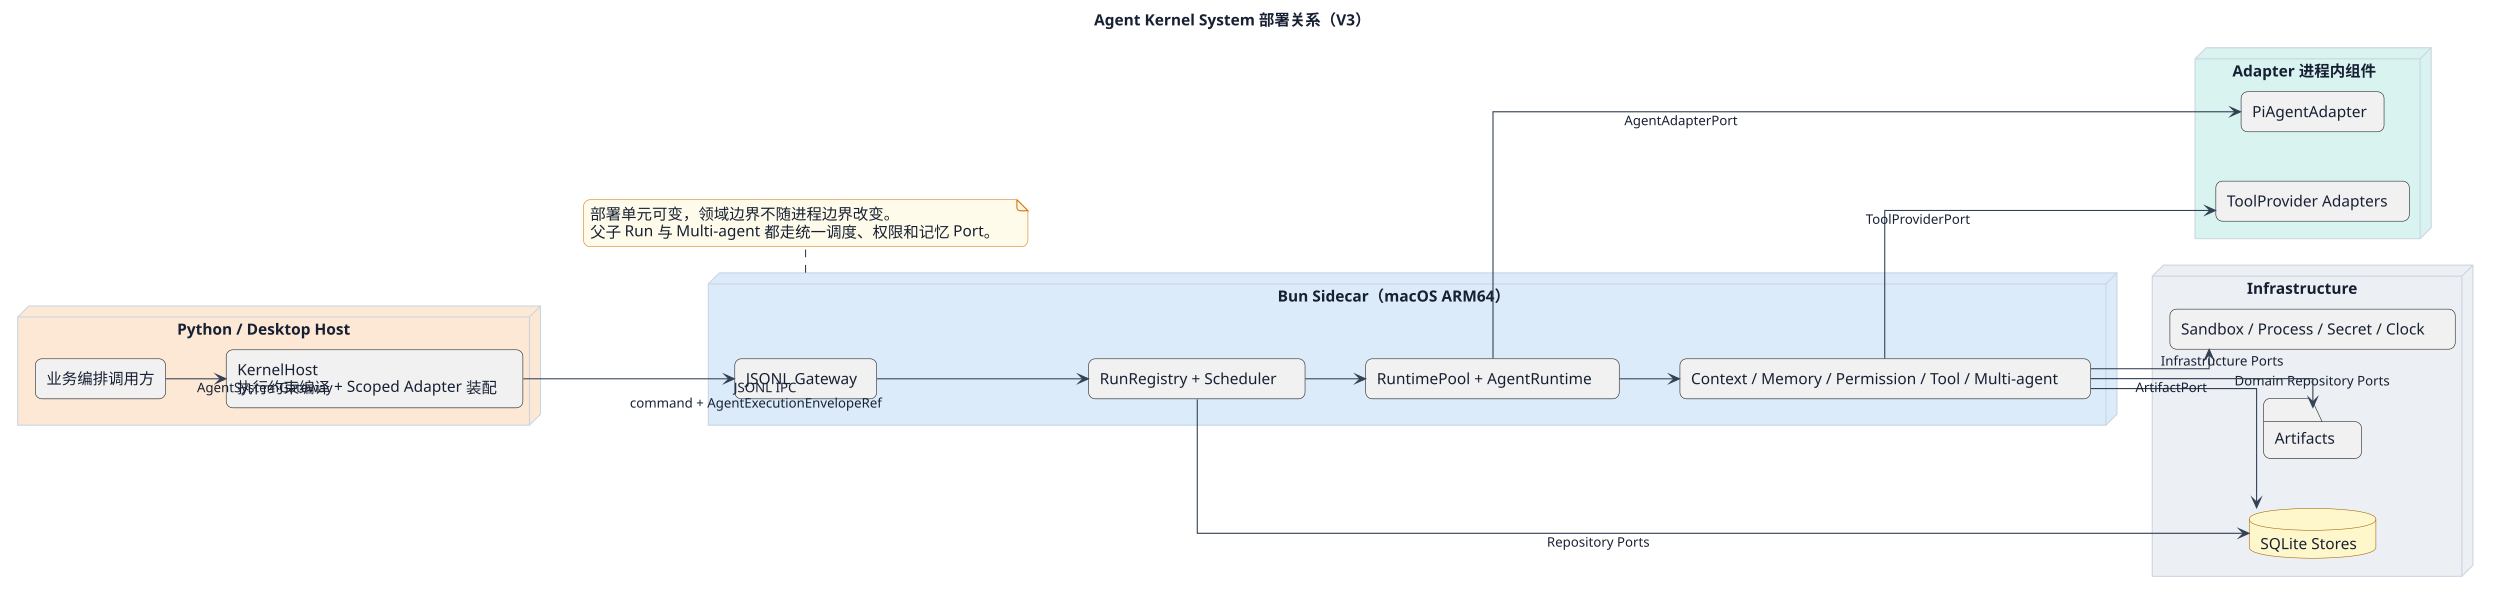
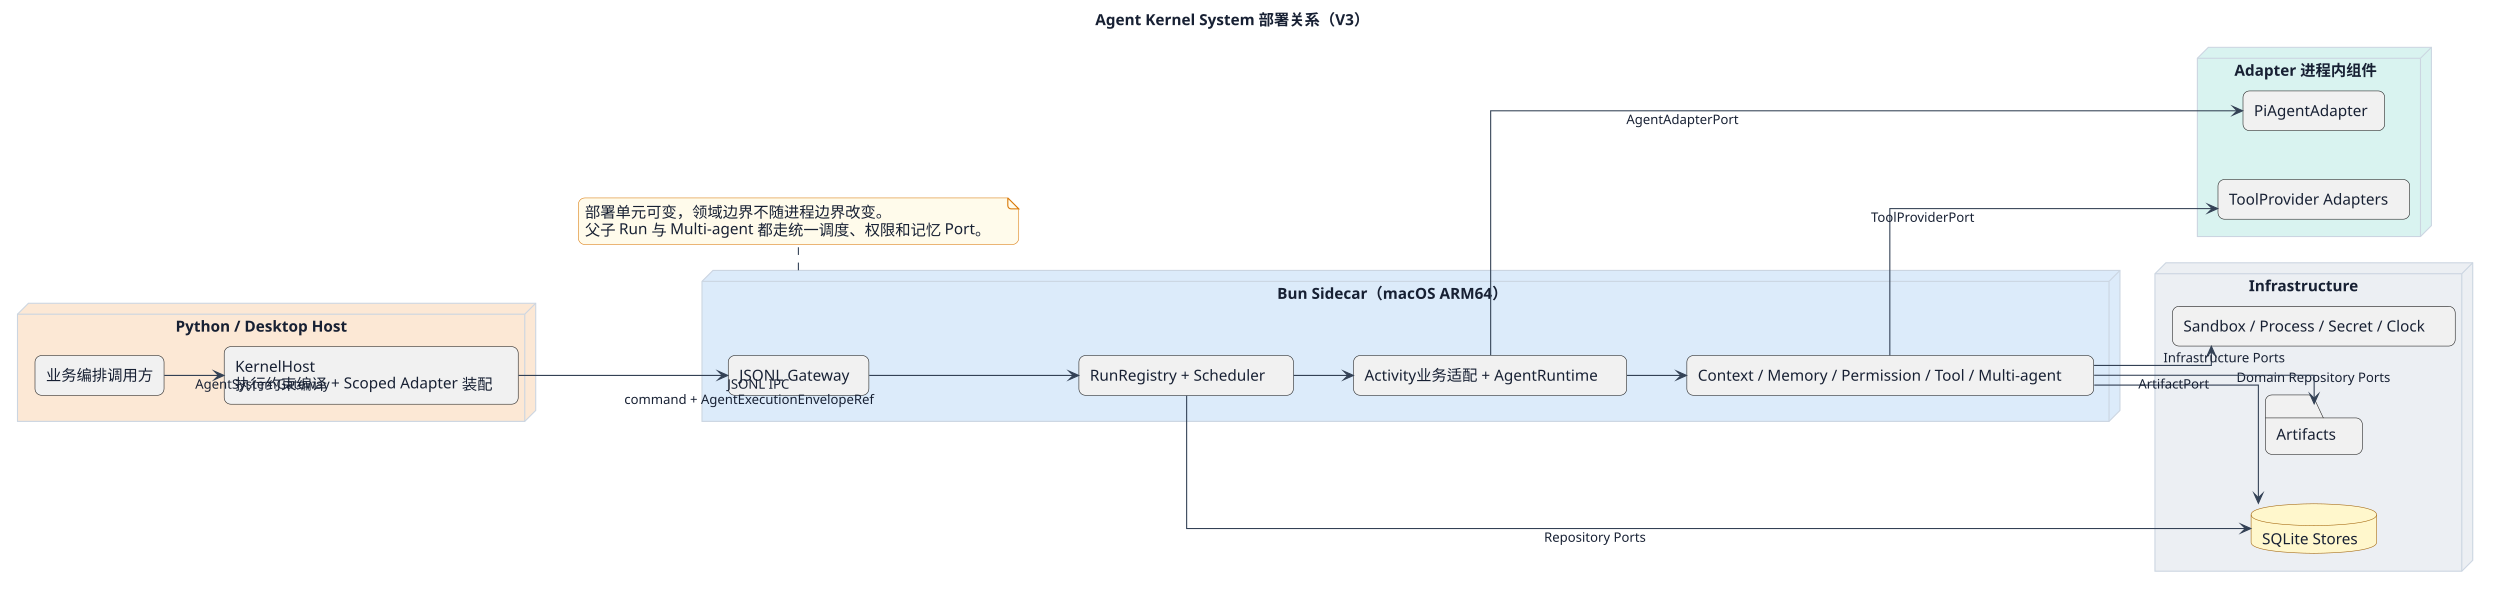
- <svg xmlns="http://www.w3.org/2000/svg" version="1.1" data-diagram-type="DESCRIPTION" style="width:3776px;height:911px;background:#FFFFFF;" width="3776.667px" height="911.667px" viewBox="0 0 3776 911" zoomAndPan="magnify" preserveAspectRatio="none" contentStyleType="text/css">
+ <svg xmlns="http://www.w3.org/2000/svg" version="1.1" data-diagram-type="DESCRIPTION" style="width:3810px;height:911px;background:#FFFFFF;" width="3810px" height="911.667px" viewBox="0 0 3810 911" zoomAndPan="magnify" preserveAspectRatio="none" contentStyleType="text/css">
  <defs />
  <g font-family="sans-serif" lengthAdjust="spacing">
    <g class="title" data-source-line="2">
-       <text x="1652.488" y="38.325" fill="#172033" font-size="23.333" textLength="460.058" font-weight="700" font-family="'Hiragino Sans GB'">Agent Kernel System 部署关系（V3）</text>
+       <text x="1669.188" y="38.325" fill="#172033" font-size="23.333" textLength="460.058" font-weight="700" font-family="'Hiragino Sans GB'">Agent Kernel System 部署关系（V3）</text>
    </g>
    <g class="cluster" data-qualified-name="HOST" id="ent0001" data-source-line="5">
      <polygon points="26.667,478.828,43.333,462.161,816.417,462.161,816.417,625.495,799.75,642.161,26.667,642.161,26.667,478.828" fill="#FCE8D5" style="stroke:#CBD5E1;stroke-width:1.667;stroke-linejoin:miter;stroke-miterlimit:10;" />
      <line x1="799.75" y1="478.828" x2="816.417" y2="462.161" style="stroke:#CBD5E1;stroke-width:1.667;" />
      <line x1="26.667" y1="478.828" x2="799.75" y2="478.828" style="stroke:#CBD5E1;stroke-width:1.667;" />
      <line x1="799.75" y1="478.828" x2="799.75" y2="642.161" style="stroke:#CBD5E1;stroke-width:1.667;" />
      <text x="267.526" y="505.487" fill="#172033" font-size="23.333" textLength="294.697" font-weight="700" font-family="'Hiragino Sans GB'">Python / Desktop Host</text>
    </g>
    <g class="cluster" data-qualified-name="SIDECAR" id="ent0005" data-source-line="11">
-       <polygon points="1069.833,428.828,1086.5,412.161,3197.433,412.161,3197.433,625.495,3180.767,642.161,1069.833,642.161,1069.833,428.828" fill="#DCEBFA" style="stroke:#CBD5E1;stroke-width:1.667;stroke-linejoin:miter;stroke-miterlimit:10;" />
-       <line x1="3180.767" y1="428.828" x2="3197.433" y2="412.161" style="stroke:#CBD5E1;stroke-width:1.667;" />
-       <line x1="1069.833" y1="428.828" x2="3180.767" y2="428.828" style="stroke:#CBD5E1;stroke-width:1.667;" />
-       <line x1="3180.767" y1="428.828" x2="3180.767" y2="642.161" style="stroke:#CBD5E1;stroke-width:1.667;" />
-       <text x="1929.676" y="455.487" fill="#172033" font-size="23.333" textLength="394.582" font-weight="700" font-family="'Hiragino Sans GB'">Bun Sidecar（macOS ARM64）</text>
+       <polygon points="1069.833,428.828,1086.5,412.161,3230.817,412.161,3230.817,625.495,3214.15,642.161,1069.833,642.161,1069.833,428.828" fill="#DCEBFA" style="stroke:#CBD5E1;stroke-width:1.667;stroke-linejoin:miter;stroke-miterlimit:10;" />
+       <line x1="3214.15" y1="428.828" x2="3230.817" y2="412.161" style="stroke:#CBD5E1;stroke-width:1.667;" />
+       <line x1="1069.833" y1="428.828" x2="3214.15" y2="428.828" style="stroke:#CBD5E1;stroke-width:1.667;" />
+       <line x1="3214.15" y1="428.828" x2="3214.15" y2="642.161" style="stroke:#CBD5E1;stroke-width:1.667;" />
+       <text x="1946.368" y="455.487" fill="#172033" font-size="23.333" textLength="394.582" font-weight="700" font-family="'Hiragino Sans GB'">Bun Sidecar（macOS ARM64）</text>
    </g>
    <g class="cluster" data-qualified-name="ADAPTERS" id="ent0013" data-source-line="21">
-       <polygon points="3315.4,88.828,3332.067,72.161,3672.067,72.161,3672.067,343.828,3655.4,360.495,3315.4,360.495,3315.4,88.828" fill="#D9F3F0" style="stroke:#CBD5E1;stroke-width:1.667;stroke-linejoin:miter;stroke-miterlimit:10;" />
-       <line x1="3655.4" y1="88.828" x2="3672.067" y2="72.161" style="stroke:#CBD5E1;stroke-width:1.667;" />
-       <line x1="3315.4" y1="88.828" x2="3655.4" y2="88.828" style="stroke:#CBD5E1;stroke-width:1.667;" />
-       <line x1="3655.4" y1="88.828" x2="3655.4" y2="360.495" style="stroke:#CBD5E1;stroke-width:1.667;" />
-       <text x="3371.824" y="115.487" fill="#172033" font-size="23.333" textLength="230.485" font-weight="700" font-family="'Hiragino Sans GB'">Adapter 进程内组件</text>
+       <polygon points="3348.8,88.828,3365.467,72.161,3705.467,72.161,3705.467,343.828,3688.8,360.495,3348.8,360.495,3348.8,88.828" fill="#D9F3F0" style="stroke:#CBD5E1;stroke-width:1.667;stroke-linejoin:miter;stroke-miterlimit:10;" />
+       <line x1="3688.8" y1="88.828" x2="3705.467" y2="72.161" style="stroke:#CBD5E1;stroke-width:1.667;" />
+       <line x1="3348.8" y1="88.828" x2="3688.8" y2="88.828" style="stroke:#CBD5E1;stroke-width:1.667;" />
+       <line x1="3688.8" y1="88.828" x2="3688.8" y2="360.495" style="stroke:#CBD5E1;stroke-width:1.667;" />
+       <text x="3405.224" y="115.487" fill="#172033" font-size="23.333" textLength="230.485" font-weight="700" font-family="'Hiragino Sans GB'">Adapter 进程内组件</text>
    </g>
    <g class="cluster" data-qualified-name="INFRA" id="ent0016" data-source-line="26">
-       <polygon points="3250.767,417.161,3267.433,400.495,3735.033,400.495,3735.033,853.828,3718.367,870.495,3250.767,870.495,3250.767,417.161" fill="#ECEFF3" style="stroke:#CBD5E1;stroke-width:1.667;stroke-linejoin:miter;stroke-miterlimit:10;" />
-       <line x1="3718.367" y1="417.161" x2="3735.033" y2="400.495" style="stroke:#CBD5E1;stroke-width:1.667;" />
-       <line x1="3250.767" y1="417.161" x2="3718.367" y2="417.161" style="stroke:#CBD5E1;stroke-width:1.667;" />
-       <line x1="3718.367" y1="417.161" x2="3718.367" y2="870.495" style="stroke:#CBD5E1;stroke-width:1.667;" />
-       <text x="3393.84" y="443.82" fill="#172033" font-size="23.333" textLength="184.787" font-weight="700" font-family="'Hiragino Sans GB'">Infrastructure</text>
+       <polygon points="3284.15,417.161,3300.817,400.495,3768.433,400.495,3768.433,853.828,3751.767,870.495,3284.15,870.495,3284.15,417.161" fill="#ECEFF3" style="stroke:#CBD5E1;stroke-width:1.667;stroke-linejoin:miter;stroke-miterlimit:10;" />
+       <line x1="3751.767" y1="417.161" x2="3768.433" y2="400.495" style="stroke:#CBD5E1;stroke-width:1.667;" />
+       <line x1="3284.15" y1="417.161" x2="3751.767" y2="417.161" style="stroke:#CBD5E1;stroke-width:1.667;" />
+       <line x1="3751.767" y1="417.161" x2="3751.767" y2="870.495" style="stroke:#CBD5E1;stroke-width:1.667;" />
+       <text x="3427.232" y="443.82" fill="#172033" font-size="23.333" textLength="184.787" font-weight="700" font-family="'Hiragino Sans GB'">Infrastructure</text>
    </g>
    <g class="entity" data-qualified-name="HOST.CALLER" id="ent0002" data-source-line="6">
      <rect x="53.333" y="541.911" width="196.666" height="60.495" fill="#F1F1F1" style="stroke:#181818;stroke-width:0.833;" rx="10" ry="10" />
      <text x="70" y="580.237" fill="#172033" font-size="23.333" textLength="163.333" font-family="'Hiragino Sans GB'">业务编排调用方</text>
    </g>
    <g class="entity" data-qualified-name="HOST.KH" id="ent0003" data-source-line="7">
      <rect x="341.667" y="528.328" width="448.092" height="87.656" fill="#F1F1F1" style="stroke:#181818;stroke-width:0.833;" rx="10" ry="10" />
      <text x="358.333" y="566.653" fill="#172033" font-size="23.333" textLength="128.003" font-family="'Hiragino Sans GB'">KernelHost</text>
      <text x="358.333" y="593.815" fill="#172033" font-size="23.333" textLength="414.758" font-family="'Hiragino Sans GB'">执行约束编译 + Scoped Adapter 装配</text>
    </g>
    <g class="entity" data-qualified-name="SIDECAR.JSONL" id="ent0006" data-source-line="12">
      <rect x="1109.833" y="541.911" width="214.338" height="60.495" fill="#F1F1F1" style="stroke:#181818;stroke-width:0.833;" rx="10" ry="10" />
      <text x="1126.5" y="580.237" fill="#172033" font-size="23.333" textLength="181.004" font-family="'Hiragino Sans GB'">JSONL Gateway</text>
    </g>
    <g class="entity" data-qualified-name="SIDECAR.RUN" id="ent0007" data-source-line="13">
      <rect x="1644.25" y="541.911" width="326.891" height="60.495" fill="#F1F1F1" style="stroke:#181818;stroke-width:0.833;" rx="10" ry="10" />
      <text x="1660.917" y="580.237" fill="#172033" font-size="23.333" textLength="293.558" font-family="'Hiragino Sans GB'">RunRegistry + Scheduler</text>
    </g>
    <g class="entity" data-qualified-name="SIDECAR.RUNTIME" id="ent0008" data-source-line="14">
-       <rect x="2062.8" y="541.911" width="382.9" height="60.495" fill="#F1F1F1" style="stroke:#181818;stroke-width:0.833;" rx="10" ry="10" />
-       <text x="2079.467" y="580.237" fill="#172033" font-size="23.333" textLength="349.567" font-family="'Hiragino Sans GB'">RuntimePool + AgentRuntime</text>
+       <rect x="2062.8" y="541.911" width="416.294" height="60.495" fill="#F1F1F1" style="stroke:#181818;stroke-width:0.833;" rx="10" ry="10" />
+       <text x="2079.467" y="580.237" fill="#172033" font-size="23.333" textLength="382.96" font-family="'Hiragino Sans GB'">Activity业务适配 + AgentRuntime</text>
    </g>
    <g class="entity" data-qualified-name="SIDECAR.SERVICES" id="ent0009" data-source-line="15">
-       <rect x="2537.367" y="541.911" width="620.062" height="60.495" fill="#F1F1F1" style="stroke:#181818;stroke-width:0.833;" rx="10" ry="10" />
-       <text x="2554.033" y="580.237" fill="#172033" font-size="23.333" textLength="586.729" font-family="'Hiragino Sans GB'">Context / Memory / Permission / Tool / Multi-agent</text>
+       <rect x="2570.767" y="541.911" width="620.062" height="60.495" fill="#F1F1F1" style="stroke:#181818;stroke-width:0.833;" rx="10" ry="10" />
+       <text x="2587.433" y="580.237" fill="#172033" font-size="23.333" textLength="586.729" font-family="'Hiragino Sans GB'">Context / Memory / Permission / Tool / Multi-agent</text>
    </g>
    <g class="entity" data-qualified-name="ADAPTERS.PI" id="ent0014" data-source-line="22">
-       <rect x="3384.933" y="138.578" width="215.933" height="60.495" fill="#F1F1F1" style="stroke:#181818;stroke-width:0.833;" rx="10" ry="10" />
-       <text x="3401.6" y="176.903" fill="#172033" font-size="23.333" textLength="182.599" font-family="'Hiragino Sans GB'">PiAgentAdapter</text>
+       <rect x="3418.333" y="138.578" width="215.933" height="60.495" fill="#F1F1F1" style="stroke:#181818;stroke-width:0.833;" rx="10" ry="10" />
+       <text x="3435" y="176.903" fill="#172033" font-size="23.333" textLength="182.599" font-family="'Hiragino Sans GB'">PiAgentAdapter</text>
    </g>
    <g class="entity" data-qualified-name="ADAPTERS.TP" id="ent0015" data-source-line="23">
-       <rect x="3346.817" y="273.578" width="292.165" height="60.495" fill="#F1F1F1" style="stroke:#181818;stroke-width:0.833;" rx="10" ry="10" />
-       <text x="3363.483" y="311.903" fill="#172033" font-size="23.333" textLength="258.831" font-family="'Hiragino Sans GB'">ToolProvider Adapters</text>
+       <rect x="3380.217" y="273.578" width="292.165" height="60.495" fill="#F1F1F1" style="stroke:#181818;stroke-width:0.833;" rx="10" ry="10" />
+       <text x="3396.883" y="311.903" fill="#172033" font-size="23.333" textLength="258.831" font-family="'Hiragino Sans GB'">ToolProvider Adapters</text>
    </g>
    <g class="entity" data-qualified-name="INFRA.DB" id="ent0017" data-source-line="27">
-       <path d="M3397.267,784.411 C3397.267,767.745 3492.894,767.745 3492.894,767.745 C3492.894,767.745 3588.522,767.745 3588.522,784.411 L3588.522,826.573 C3588.522,843.24 3492.894,843.24 3492.894,843.24 C3492.894,843.24 3397.267,843.24 3397.267,826.573 L3397.267,784.411" style="stroke:#A16207;stroke-width:0.833;" fill="#FFF7CC" />
-       <path d="M3397.267,784.411 C3397.267,801.078 3492.894,801.078 3492.894,801.078 C3492.894,801.078 3588.522,801.078 3588.522,784.411" style="stroke:#A16207;stroke-width:0.833;" fill="none" />
-       <text x="3413.933" y="829.403" fill="#172033" font-size="23.333" textLength="157.922" font-family="'Hiragino Sans GB'">SQLite Stores</text>
+       <path d="M3430.667,784.411 C3430.667,767.745 3526.294,767.745 3526.294,767.745 C3526.294,767.745 3621.922,767.745 3621.922,784.411 L3621.922,826.573 C3621.922,843.24 3526.294,843.24 3526.294,843.24 C3526.294,843.24 3430.667,843.24 3430.667,826.573 L3430.667,784.411" style="stroke:#A16207;stroke-width:0.833;" fill="#FFF7CC" />
+       <path d="M3430.667,784.411 C3430.667,801.078 3526.294,801.078 3526.294,801.078 C3526.294,801.078 3621.922,801.078 3621.922,784.411" style="stroke:#A16207;stroke-width:0.833;" fill="none" />
+       <text x="3447.333" y="829.403" fill="#172033" font-size="23.333" textLength="157.922" font-family="'Hiragino Sans GB'">SQLite Stores</text>
    </g>
    <g class="entity" data-qualified-name="INFRA.ART" id="ent0018" data-source-line="28">
-       <path d="M3428.983,601.911 L3485.65,601.911 A15,15 0 0 1 3495.65,611.911 L3507.317,636.911 L3556.817,636.911 A10,10 0 0 1 3566.817,646.911 L3566.817,682.406 A10,10 0 0 1 3556.817,692.406 L3428.983,692.406 A10,10 0 0 1 3418.983,682.406 L3418.983,611.911 A10,10 0 0 1 3428.983,601.911" style="stroke:#181818;stroke-width:0.833;" fill="#F1F1F1" />
-       <line x1="3418.983" y1="636.911" x2="3507.317" y2="636.911" style="stroke:#181818;stroke-width:0.833;" />
-       <text x="3435.65" y="670.237" fill="#172033" font-size="23.333" textLength="97.834" font-family="'Hiragino Sans GB'">Artifacts</text>
+       <path d="M3462.383,601.911 L3519.05,601.911 A15,15 0 0 1 3529.05,611.911 L3540.717,636.911 L3590.217,636.911 A10,10 0 0 1 3600.217,646.911 L3600.217,682.406 A10,10 0 0 1 3590.217,692.406 L3462.383,692.406 A10,10 0 0 1 3452.383,682.406 L3452.383,611.911 A10,10 0 0 1 3462.383,601.911" style="stroke:#181818;stroke-width:0.833;" fill="#F1F1F1" />
+       <line x1="3452.383" y1="636.911" x2="3540.717" y2="636.911" style="stroke:#181818;stroke-width:0.833;" />
+       <text x="3469.05" y="670.237" fill="#172033" font-size="23.333" textLength="97.834" font-family="'Hiragino Sans GB'">Artifacts</text>
    </g>
    <g class="entity" data-qualified-name="INFRA.MECH" id="ent0019" data-source-line="29">
-       <rect x="3277.433" y="466.911" width="430.946" height="60.495" fill="#F1F1F1" style="stroke:#181818;stroke-width:0.833;" rx="10" ry="10" />
-       <text x="3294.1" y="505.237" fill="#172033" font-size="23.333" textLength="397.612" font-family="'Hiragino Sans GB'">Sandbox / Process / Secret / Clock</text>
+       <rect x="3310.817" y="466.911" width="430.946" height="60.495" fill="#F1F1F1" style="stroke:#181818;stroke-width:0.833;" rx="10" ry="10" />
+       <text x="3327.483" y="505.237" fill="#172033" font-size="23.333" textLength="397.612" font-family="'Hiragino Sans GB'">Sandbox / Process / Secret / Clock</text>
    </g>
    <g class="entity" data-qualified-name="GMN27" id="ent0028" data-source-line="41">
      <path d="M881.417,311.661 L881.417,362.651 A10,10 0 0 0 891.417,372.651 L1542.567,372.651 A10,10 0 0 0 1552.567,362.651 L1552.567,318.328 L1535.901,301.661 L891.417,301.661 A10,10 0 0 0 881.417,311.661" style="stroke:#D97706;stroke-width:0.833;" fill="#FFFBEB" />
      <path d="M1535.901,301.661 L1535.901,313.328 A5,5 0 0 0 1540.901,318.328 L1552.567,318.328 L1535.901,301.661" style="stroke:#D97706;stroke-width:1.667;" fill="#FFFBEB" />
      <text x="891.417" y="331.653" fill="#172033" font-size="23.333" textLength="466.665" font-family="'Hiragino Sans GB'">部署单元可变，领域边界不随进程边界改变。</text>
      <text x="891.417" y="358.815" fill="#172033" font-size="23.333" textLength="636.151" font-family="'Hiragino Sans GB'">父子 Run 与 Multi-agent 都走统一调度、权限和记忆 Port。</text>
    </g>
    <g class="link" data-entity-1="ent0002" data-entity-2="ent0003" id="lnk4" data-source-line="8" data-link-type="dependency">
      <path d="M250.317,572.161 C278.067,572.161 301.083,572.161 333,572.161" style="stroke:#334155;stroke-width:1.667;" fill="none" id="CALLER-to-KH" />
      <polygon points="341.333,572.161,326.333,565.495,333,572.161,326.333,578.828,341.333,572.161" fill="#334155" style="stroke:#334155;stroke-width:1.667;stroke-linejoin:miter;stroke-miterlimit:10;" />
      <text x="297.5" y="592.393" fill="#172033" font-size="20" textLength="222.129" font-family="'Hiragino Sans GB'">AgentSystemGateway</text>
    </g>
    <g class="link" data-entity-1="ent0006" data-entity-2="ent0007" id="lnk10" data-source-line="16" data-link-type="dependency">
      <path d="M1324.65,572.161 C1413.833,572.161 1533.667,572.161 1635.567,572.161" style="stroke:#334155;stroke-width:1.667;" fill="none" id="JSONL-to-RUN" />
      <polygon points="1643.9,572.161,1628.9,565.495,1635.567,572.161,1628.9,578.828,1643.9,572.161" fill="#334155" style="stroke:#334155;stroke-width:1.667;stroke-linejoin:miter;stroke-miterlimit:10;" />
    </g>
    <g class="link" data-entity-1="ent0007" data-entity-2="ent0008" id="lnk11" data-source-line="17" data-link-type="dependency">
-       <path d="M1971.433,572.161 C2001.05,572.161 2023.85,572.161 2054.183,572.161" style="stroke:#334155;stroke-width:1.667;" fill="none" id="RUN-to-RUNTIME" />
-       <polygon points="2062.517,572.161,2047.517,565.495,2054.183,572.161,2047.517,578.828,2062.517,572.161" fill="#334155" style="stroke:#334155;stroke-width:1.667;stroke-linejoin:miter;stroke-miterlimit:10;" />
+       <path d="M1971.667,572.161 C2001.083,572.161 2023.75,572.161 2054.217,572.161" style="stroke:#334155;stroke-width:1.667;" fill="none" id="RUN-to-RUNTIME" />
+       <polygon points="2062.55,572.161,2047.55,565.495,2054.217,572.161,2047.55,578.828,2062.55,572.161" fill="#334155" style="stroke:#334155;stroke-width:1.667;stroke-linejoin:miter;stroke-miterlimit:10;" />
    </g>
    <g class="link" data-entity-1="ent0008" data-entity-2="ent0009" id="lnk12" data-source-line="18" data-link-type="dependency">
-       <path d="M2446.017,572.161 C2475.117,572.161 2497.433,572.161 2528.3,572.161" style="stroke:#334155;stroke-width:1.667;" fill="none" id="RUNTIME-to-SERVICES" />
-       <polygon points="2536.633,572.161,2521.633,565.495,2528.3,572.161,2521.633,578.828,2536.633,572.161" fill="#334155" style="stroke:#334155;stroke-width:1.667;stroke-linejoin:miter;stroke-miterlimit:10;" />
+       <path d="M2479.533,572.161 C2508.867,572.161 2531.167,572.161 2561.883,572.161" style="stroke:#334155;stroke-width:1.667;" fill="none" id="RUNTIME-to-SERVICES" />
+       <polygon points="2570.217,572.161,2555.217,565.495,2561.883,572.161,2555.217,578.828,2570.217,572.161" fill="#334155" style="stroke:#334155;stroke-width:1.667;stroke-linejoin:miter;stroke-miterlimit:10;" />
    </g>
    <g class="link" data-entity-1="ent0003" data-entity-2="ent0006" id="lnk20" data-source-line="32" data-link-type="dependency">
      <path d="M790.3,572.161 C898.267,572.161 1014.333,572.161 1100.85,572.161" style="stroke:#334155;stroke-width:1.667;" fill="none" id="KH-to-JSONL" />
      <polygon points="1109.183,572.161,1094.183,565.495,1100.85,572.161,1094.183,578.828,1109.183,572.161" fill="#334155" style="stroke:#334155;stroke-width:1.667;stroke-linejoin:miter;stroke-miterlimit:10;" />
      <text x="1108.412" y="592.393" fill="#172033" font-size="20" textLength="98.721" font-family="'Hiragino Sans GB'">JSONL IPC</text>
      <text x="951.4" y="615.674" fill="#172033" font-size="20" textLength="412.744" font-family="'Hiragino Sans GB'">command + AgentExecutionEnvelopeRef</text>
    </g>
    <g class="link" data-entity-1="ent0008" data-entity-2="ent0014" id="lnk21" data-source-line="33" data-link-type="dependency">
-       <path d="M2255.033,541.178 C2255.033,446.745 2255.033,168.828 2255.033,168.828 C2255.033,168.828 3073.733,168.828 3375.8,168.828" style="stroke:#334155;stroke-width:1.667;" fill="none" id="RUNTIME-to-PI" />
-       <polygon points="3384.133,168.828,3369.133,162.161,3375.8,168.828,3369.133,175.495,3384.133,168.828" fill="#334155" style="stroke:#334155;stroke-width:1.667;stroke-linejoin:miter;stroke-miterlimit:10;" />
-       <text x="2453.417" y="189.059" fill="#172033" font-size="20" textLength="179.258" font-family="'Hiragino Sans GB'">AgentAdapterPort</text>
+       <path d="M2271.767,541.178 C2271.767,446.745 2271.767,168.828 2271.767,168.828 C2271.767,168.828 3104.617,168.828 3409.367,168.828" style="stroke:#334155;stroke-width:1.667;" fill="none" id="RUNTIME-to-PI" />
+       <polygon points="3417.7,168.828,3402.7,162.161,3409.367,168.828,3402.7,175.495,3417.7,168.828" fill="#334155" style="stroke:#334155;stroke-width:1.667;stroke-linejoin:miter;stroke-miterlimit:10;" />
+       <text x="2478.567" y="189.059" fill="#172033" font-size="20" textLength="179.258" font-family="'Hiragino Sans GB'">AgentAdapterPort</text>
    </g>
    <g class="link" data-entity-1="ent0009" data-entity-2="ent0015" id="lnk22" data-source-line="34" data-link-type="dependency">
-       <path d="M2846.7,541.495 C2846.7,473.861 2846.7,317.878 2846.7,317.878 C2846.7,317.878 3147.283,317.878 3337.933,317.878" style="stroke:#334155;stroke-width:1.667;" fill="none" id="SERVICES-to-TP" />
-       <polygon points="3346.267,317.878,3331.267,311.211,3337.933,317.878,3331.267,324.545,3346.267,317.878" fill="#334155" style="stroke:#334155;stroke-width:1.667;stroke-linejoin:miter;stroke-miterlimit:10;" />
-       <text x="2818.017" y="338.109" fill="#172033" font-size="20" textLength="165.742" font-family="'Hiragino Sans GB'">ToolProviderPort</text>
+       <path d="M2880.1,541.495 C2880.1,473.861 2880.1,317.878 2880.1,317.878 C2880.1,317.878 3180.683,317.878 3371.333,317.878" style="stroke:#334155;stroke-width:1.667;" fill="none" id="SERVICES-to-TP" />
+       <polygon points="3379.667,317.878,3364.667,311.211,3371.333,317.878,3364.667,324.545,3379.667,317.878" fill="#334155" style="stroke:#334155;stroke-width:1.667;stroke-linejoin:miter;stroke-miterlimit:10;" />
+       <text x="2851.4" y="338.109" fill="#172033" font-size="20" textLength="165.742" font-family="'Hiragino Sans GB'">ToolProviderPort</text>
    </g>
    <g class="link" data-entity-1="ent0007" data-entity-2="ent0017" id="lnk23" data-source-line="35" data-link-type="dependency">
-       <path d="M1808.367,603.145 C1808.367,666.611 1808.367,805.495 1808.367,805.495 C1808.367,805.495 3031.417,805.495 3388.567,805.495" style="stroke:#334155;stroke-width:1.667;" fill="none" id="RUN-to-DB" />
-       <polygon points="3396.9,805.495,3381.9,798.828,3388.567,805.495,3381.9,812.161,3396.9,805.495" fill="#334155" style="stroke:#334155;stroke-width:1.667;stroke-linejoin:miter;stroke-miterlimit:10;" />
-       <text x="2336.467" y="825.726" fill="#172033" font-size="20" textLength="164.385" font-family="'Hiragino Sans GB'">Repository Ports</text>
+       <path d="M1808.433,603.145 C1808.433,666.611 1808.433,805.495 1808.433,805.495 C1808.433,805.495 3060.15,805.495 3421.917,805.495" style="stroke:#334155;stroke-width:1.667;" fill="none" id="RUN-to-DB" />
+       <polygon points="3430.25,805.495,3415.25,798.828,3421.917,805.495,3415.25,812.161,3430.25,805.495" fill="#334155" style="stroke:#334155;stroke-width:1.667;stroke-linejoin:miter;stroke-miterlimit:10;" />
+       <text x="2353.167" y="825.726" fill="#172033" font-size="20" textLength="164.385" font-family="'Hiragino Sans GB'">Repository Ports</text>
    </g>
    <g class="link" data-entity-1="ent0009" data-entity-2="ent0017" id="lnk24" data-source-line="36" data-link-type="dependency">
-       <path d="M3158.233,586.911 C3287.667,586.911 3408.367,586.911 3408.367,586.911 C3408.367,586.911 3408.367,695.845 3408.367,758.595" style="stroke:#334155;stroke-width:1.667;" fill="none" id="SERVICES-to-DB" />
-       <polygon points="3408.367,766.928,3415.033,751.928,3408.367,758.595,3401.7,751.928,3408.367,766.928" fill="#334155" style="stroke:#334155;stroke-width:1.667;stroke-linejoin:miter;stroke-miterlimit:10;" />
-       <text x="3374.983" y="582.143" fill="#172033" font-size="20" textLength="248.35" font-family="'Hiragino Sans GB'">Domain Repository Ports</text>
+       <path d="M3191.633,586.911 C3321.067,586.911 3441.767,586.911 3441.767,586.911 C3441.767,586.911 3441.767,695.845 3441.767,758.595" style="stroke:#334155;stroke-width:1.667;" fill="none" id="SERVICES-to-DB" />
+       <polygon points="3441.767,766.928,3448.433,751.928,3441.767,758.595,3435.1,751.928,3441.767,766.928" fill="#334155" style="stroke:#334155;stroke-width:1.667;stroke-linejoin:miter;stroke-miterlimit:10;" />
+       <text x="3408.367" y="582.143" fill="#172033" font-size="20" textLength="248.35" font-family="'Hiragino Sans GB'">Domain Repository Ports</text>
    </g>
    <g class="link" data-entity-1="ent0009" data-entity-2="ent0018" id="lnk25" data-source-line="37" data-link-type="dependency">
-       <path d="M3158.083,571.911 C3323.583,571.911 3493.367,571.911 3493.367,571.911 C3493.367,571.911 3493.367,591.303 3493.367,606.97" style="stroke:#334155;stroke-width:1.667;" fill="none" id="SERVICES-to-ART" />
-       <polygon points="3493.367,615.303,3500.033,600.303,3493.367,606.97,3486.7,600.303,3493.367,615.303" fill="#334155" style="stroke:#334155;stroke-width:1.667;stroke-linejoin:miter;stroke-miterlimit:10;" />
-       <text x="3225.383" y="592.143" fill="#172033" font-size="20" textLength="113.799" font-family="'Hiragino Sans GB'">ArtifactPort</text>
+       <path d="M3191.483,571.911 C3356.967,571.911 3526.767,571.911 3526.767,571.911 C3526.767,571.911 3526.767,591.303 3526.767,606.97" style="stroke:#334155;stroke-width:1.667;" fill="none" id="SERVICES-to-ART" />
+       <polygon points="3526.767,615.303,3533.433,600.303,3526.767,606.97,3520.1,600.303,3526.767,615.303" fill="#334155" style="stroke:#334155;stroke-width:1.667;stroke-linejoin:miter;stroke-miterlimit:10;" />
+       <text x="3258.783" y="592.143" fill="#172033" font-size="20" textLength="113.799" font-family="'Hiragino Sans GB'">ArtifactPort</text>
    </g>
    <g class="link" data-entity-1="ent0009" data-entity-2="ent0019" id="lnk26" data-source-line="38" data-link-type="dependency">
-       <path d="M3157.983,556.911 C3254.783,556.911 3336.7,556.911 3336.7,556.911 C3336.7,556.911 3336.7,550.778 3336.7,536.078" style="stroke:#334155;stroke-width:1.667;" fill="none" id="SERVICES-to-MECH" />
-       <polygon points="3336.7,527.745,3330.033,542.745,3336.7,536.078,3343.367,542.745,3336.7,527.745" fill="#334155" style="stroke:#334155;stroke-width:1.667;stroke-linejoin:miter;stroke-miterlimit:10;" />
-       <text x="3263.6" y="552.143" fill="#172033" font-size="20" textLength="194.434" font-family="'Hiragino Sans GB'">Infrastructure Ports</text>
+       <path d="M3191.367,556.911 C3288.183,556.911 3370.1,556.911 3370.1,556.911 C3370.1,556.911 3370.1,550.778 3370.1,536.078" style="stroke:#334155;stroke-width:1.667;" fill="none" id="SERVICES-to-MECH" />
+       <polygon points="3370.1,527.745,3363.433,542.745,3370.1,536.078,3376.767,542.745,3370.1,527.745" fill="#334155" style="stroke:#334155;stroke-width:1.667;stroke-linejoin:miter;stroke-miterlimit:10;" />
+       <text x="3296.983" y="552.143" fill="#172033" font-size="20" textLength="194.434" font-family="'Hiragino Sans GB'">Infrastructure Ports</text>
    </g>
    <g class="link" data-entity-1="ent0005" data-entity-2="ent0028" id="lnk29" data-source-line="41" data-link-type="association">
-       <path d="M1216.7,411.861 C1216.7,411.712 1216.7,411.563 1216.7,411.413 C1216.7,411.114 1216.7,410.815 1216.7,410.515 C1216.7,409.916 1216.7,409.316 1216.7,408.714 C1216.7,406.31 1216.7,403.891 1216.7,401.472 C1216.7,391.796 1216.7,382.116 1216.7,373.311" style="stroke:#334155;stroke-width:1.667;stroke-dasharray:11.667,11.667;" fill="none" id="SIDECAR-GMN27" />
+       <path d="M1216.767,411.861 C1216.767,411.712 1216.767,411.563 1216.767,411.413 C1216.767,411.114 1216.767,410.815 1216.767,410.515 C1216.767,409.916 1216.767,409.316 1216.767,408.714 C1216.767,406.31 1216.767,403.891 1216.767,401.472 C1216.767,391.796 1216.767,382.116 1216.767,373.311" style="stroke:#334155;stroke-width:1.667;stroke-dasharray:11.667,11.667;" fill="none" id="SIDECAR-GMN27" />
    </g>
  </g>
</svg>
